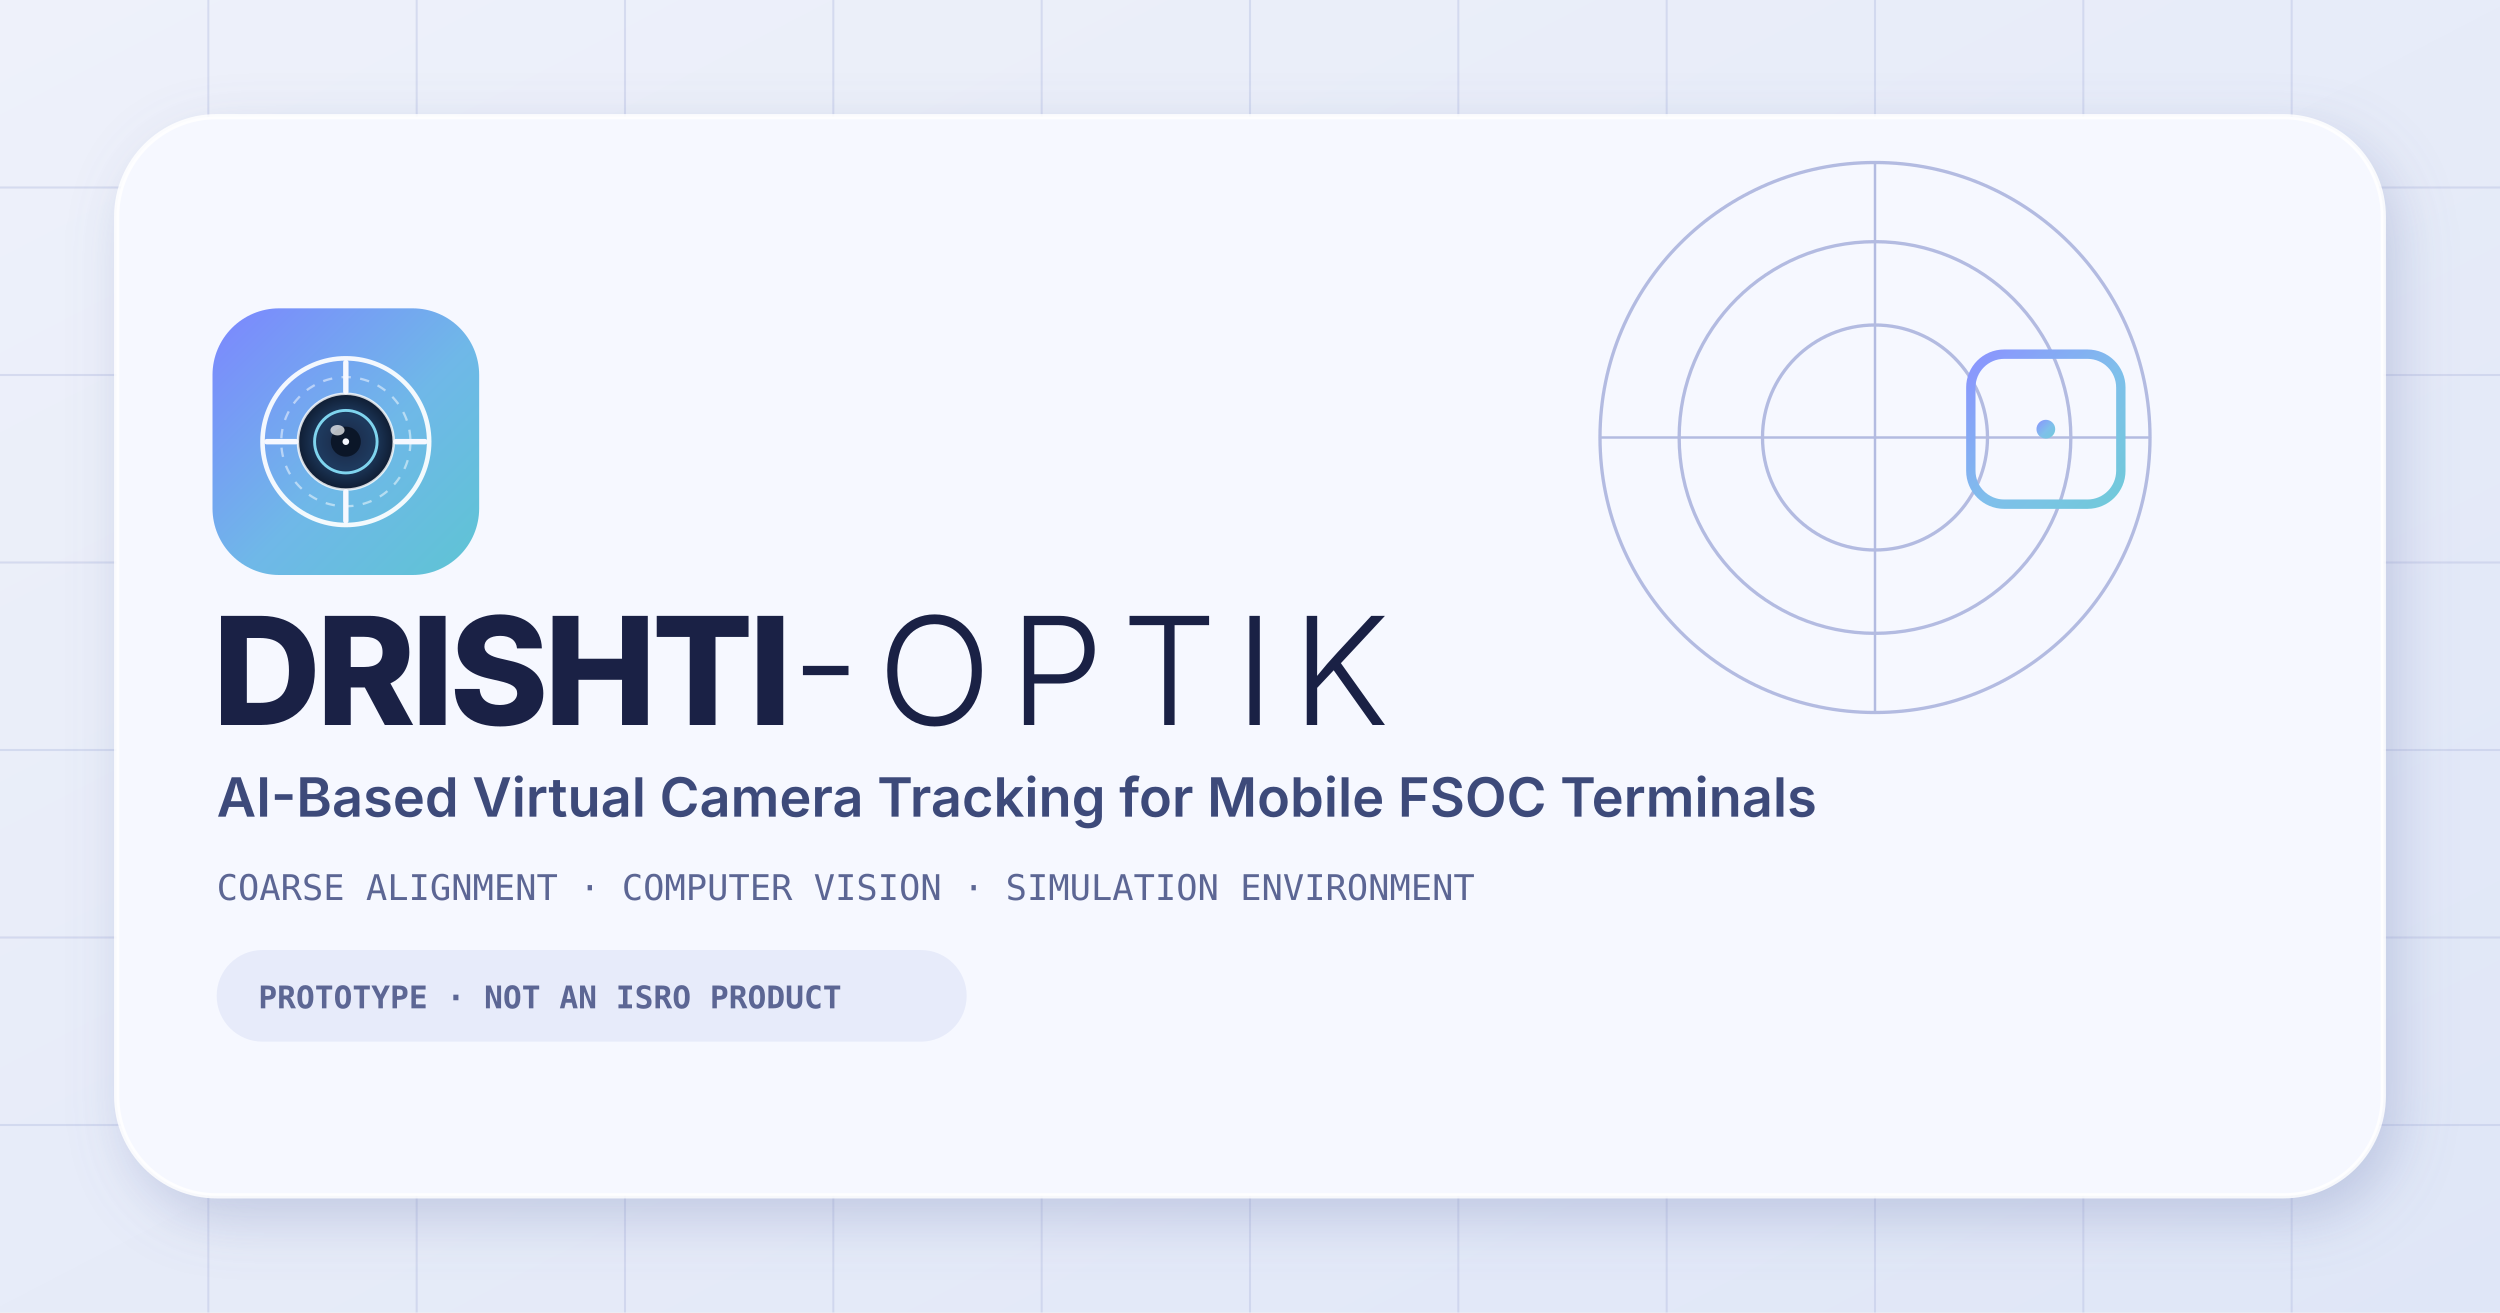
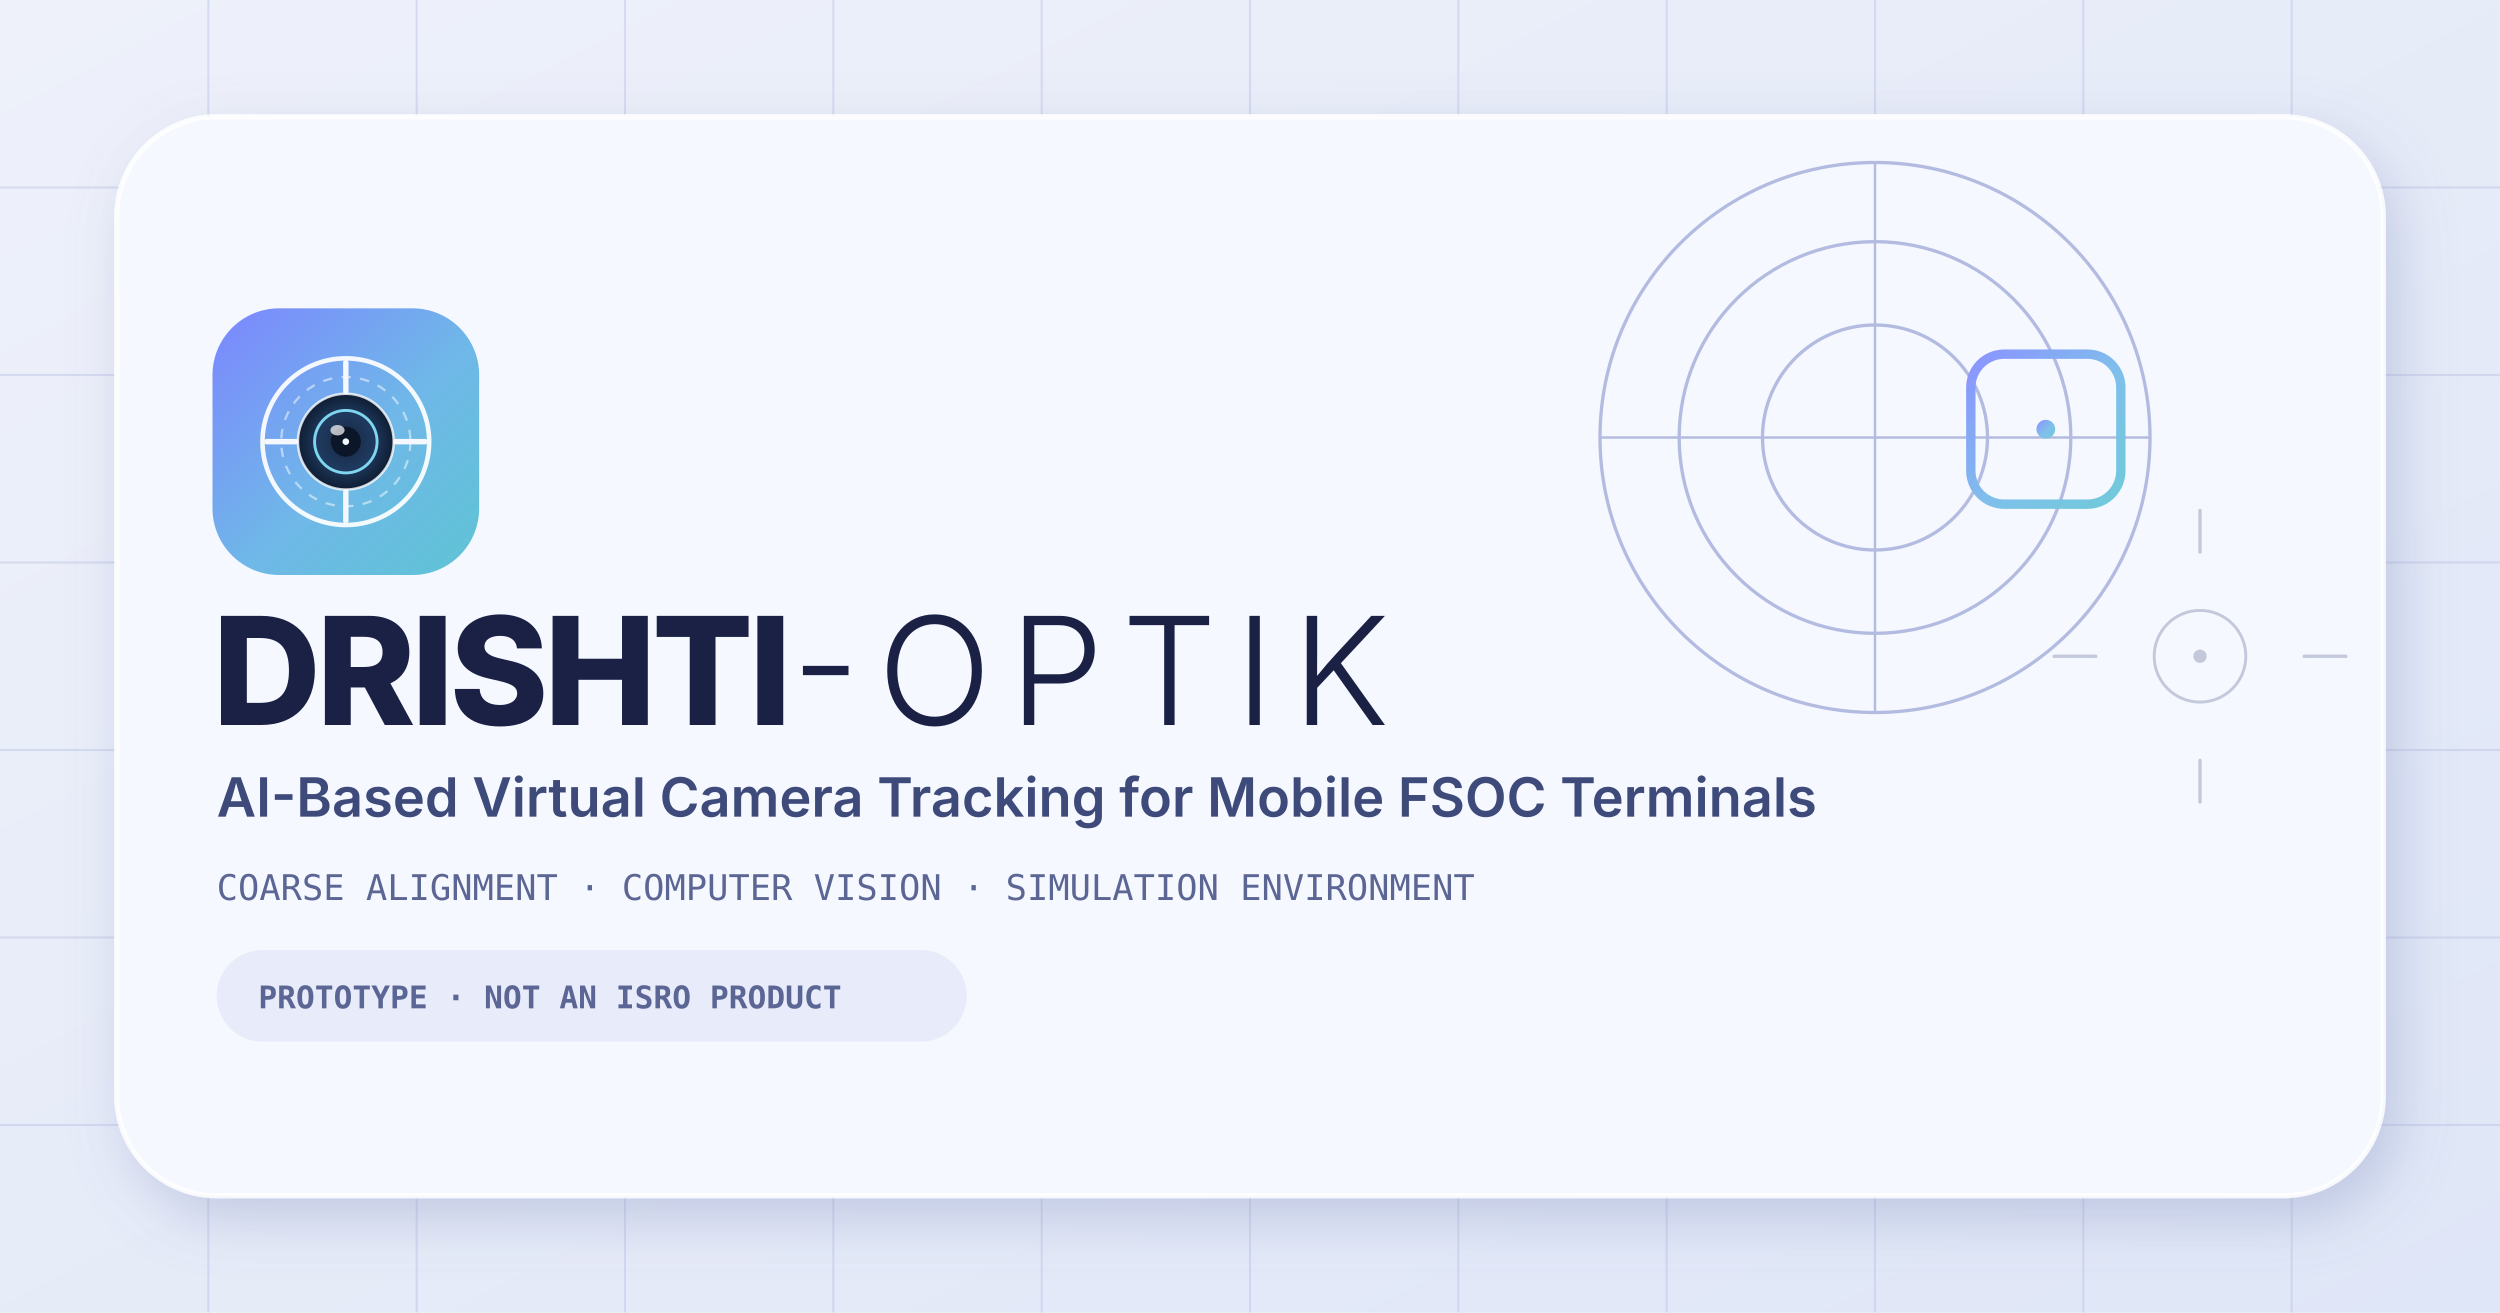
<svg xmlns="http://www.w3.org/2000/svg" viewBox="0 0 1200 630" width="1200" height="630" role="img" aria-label="Drishti-Optik social preview">
  <defs>
    <linearGradient id="og-bg" x1="0%" y1="0%" x2="100%" y2="100%">
      <stop offset="0%" stop-color="#eef1fa" />
      <stop offset="100%" stop-color="#dfe6f7" />
    </linearGradient>
    <linearGradient id="og-mark" x1="0%" y1="0%" x2="100%" y2="100%">
      <stop offset="0%" stop-color="#7c86ff" />
      <stop offset="55%" stop-color="#6fb8e8" />
      <stop offset="100%" stop-color="#5ec4d4" />
    </linearGradient>
    <radialGradient id="og-iris" cx="50%" cy="50%" r="50%">
      <stop offset="0%" stop-color="#1a2744" />
      <stop offset="58%" stop-color="#1e3a5e" />
      <stop offset="100%" stop-color="#0f1d33" />
    </radialGradient>
    <filter id="og-clay" x="-30%" y="-30%" width="160%" height="160%">
      <feDropShadow dx="6" dy="10" stdDeviation="14" flood-color="#7a83b8" flood-opacity="0.35" />
    </filter>
  </defs>
  <rect width="1200" height="630" fill="url(#og-bg)" />
  <g stroke="#b9c1e2" stroke-width="1" opacity="0.45">
    <path d="M0 90h1200M0 180h1200M0 270h1200M0 360h1200M0 450h1200M0 540h1200" />
    <path d="M100 0v630M200 0v630M300 0v630M400 0v630M500 0v630M600 0v630M700 0v630M800 0v630M900 0v630M1000 0v630M1100 0v630" />
  </g>
  <rect x="56" y="56" width="1088" height="518" rx="48" fill="#f6f8ff" filter="url(#og-clay)" />
  <rect x="56" y="56" width="1088" height="518" rx="48" fill="none" stroke="#ffffff" stroke-width="2.5" opacity="0.85" />
  <g transform="translate(102 148)">
    <rect x="0" y="0" width="128" height="128" rx="32" fill="url(#og-mark)" />
    <circle cx="64" cy="64" r="40" fill="none" stroke="rgba(255,255,255,0.92)" stroke-width="2.2" />
    <circle cx="64" cy="64" r="31" fill="none" stroke="rgba(255,255,255,0.5)" stroke-width="1.1" stroke-dasharray="4.5 4.5" />
    <circle cx="64" cy="64" r="23" fill="url(#og-iris)" stroke="rgba(255,255,255,0.8)" stroke-width="1.2" />
    <circle cx="64" cy="64" r="15" fill="none" stroke="#7fd4ee" stroke-width="1.4" />
    <circle cx="64" cy="64" r="7.2" fill="#0b1628" />
    <ellipse cx="60" cy="58.5" rx="3.4" ry="2.5" fill="rgba(255,255,255,0.7)" />
    <g stroke="#f6f8ff" stroke-linecap="round" fill="none">
      <path d="M64 26 V40 M64 88 V102 M26 64 H40 M88 64 H102" stroke-width="2.6" />
      <circle cx="64" cy="64" r="1.6" fill="#f6f8ff" stroke="none" />
    </g>
  </g>
  <g font-family="Inter, system-ui, sans-serif">
    <text x="102" y="348" font-size="72" font-weight="800" fill="#1a2145" letter-spacing="-0.03em">DRISHTI<tspan font-weight="300" letter-spacing="0.12em">-OPTIK</tspan>
    </text>
    <text x="104" y="392" font-size="26" font-weight="600" fill="#3d4a7a">AI-Based Virtual Camera Tracking for Mobile FSOC Terminals</text>
  </g>
  <g font-family="JetBrains Mono, monospace" font-size="17" fill="#5c6694">
    <text x="104" y="432">COARSE ALIGNMENT  ·  COMPUTER VISION  ·  SIMULATION ENVIRONMENT</text>
  </g>
+   <g transform="translate(1056 315)" opacity="0.28">
+     <g stroke="#3d4a7a" stroke-width="1.6" stroke-linecap="round" class="spin-cross">
+       <path d="M-70 0 H-50 M70 0 H50 M0 -70 V-50 M0 70 V50" />
+     </g>
+     <circle cx="0" cy="0" r="22" fill="none" stroke="#3d4a7a" stroke-width="1.4" class="dash-ring" />
+     <circle cx="0" cy="0" r="3.2" fill="#3d4a7a" />
+   </g>
+   <style>
+     @keyframes crosshair-rotate { from{transform:rotate(0deg)} to{transform:rotate(360deg)} }
+     @keyframes ring-pulse { 0%,100%{opacity:0.55} 50%{opacity:0.2} }
+     .spin-cross { transform-box: fill-box; transform-origin: center; animation: crosshair-rotate 14s linear infinite; }
+     .dash-ring { animation: ring-pulse 3.4s ease-in-out infinite; }
+   </style>
  <rect x="104" y="456" width="360" height="44" rx="22" fill="#e7ebfa" />
  <text x="124" y="484" font-family="JetBrains Mono, monospace" font-size="15" font-weight="600" fill="#5c6694">PROTOTYPE  ·  NOT AN ISRO PRODUCT</text>
  <g transform="translate(900 210)" opacity="0.88">
    <circle cx="0" cy="0" r="132" fill="none" stroke="#aab3dd" stroke-width="1.6" />
    <circle cx="0" cy="0" r="94" fill="none" stroke="#aab3dd" stroke-width="1.6" />
    <circle cx="0" cy="0" r="54" fill="none" stroke="#aab3dd" stroke-width="1.6" />
    <path d="M-132 0h264M0 -132v264" stroke="#aab3dd" stroke-width="1.2" />
    <rect x="46" y="-40" width="72" height="72" rx="16" fill="none" stroke="url(#og-mark)" stroke-width="4.5" />
    <path d="M118 0h44" stroke="url(#og-mark)" stroke-width="3.5" stroke-dasharray="8 7" />
    <circle cx="82" cy="-4" r="4.5" fill="url(#og-mark)" />
  </g>
</svg>
